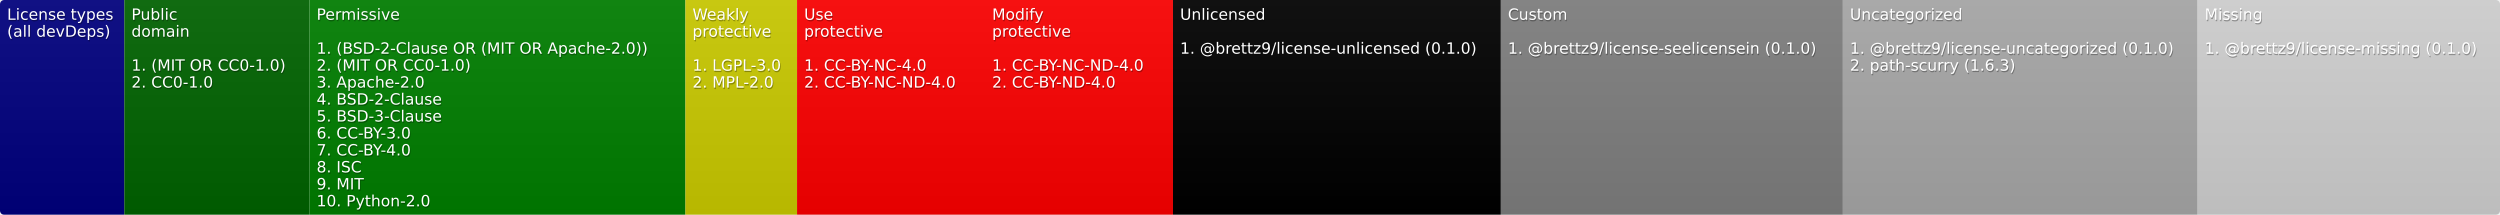
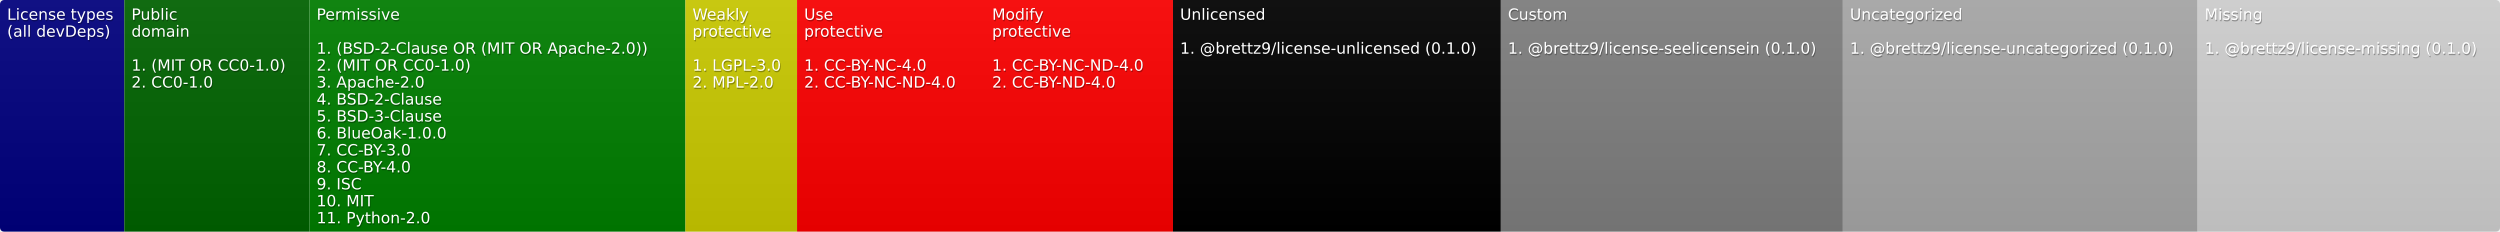
- <svg xmlns="http://www.w3.org/2000/svg" width="1769" height="152">
+ <svg xmlns="http://www.w3.org/2000/svg" width="1769" height="164">
  <defs>
    <style>text{font-size:11px;font-family:Verdana,DejaVu Sans,Geneva,sans-serif}text.shadow{fill:#010101;fill-opacity:.3}text.high{fill:#fff}</style>
    <linearGradient id="smooth" x2="0" y2="100%">
      <stop offset="0" stop-color="#aaa" stop-opacity=".1" />
      <stop offset="1" stop-opacity=".1" />
    </linearGradient>
    <mask id="round">
      <rect width="100%" height="100%" rx="3" fill="#fff" />
    </mask>
  </defs>
  <g id="bg" mask="url(#round)">
-     <path fill="navy" d="M0 0h88v152H0z" />
-     <path fill="#006400" d="M88 0h131v152H88z" />
-     <path fill="green" d="M219 0h266v152H219z" />
-     <path fill="#cc0" d="M485 0h79v152h-79z" />
-     <path fill="red" d="M564 0h133v152H564zM697 0h133v152H697z" />
-     <path d="M830 0h232v152H830z" />
-     <path fill="gray" d="M1062 0h242v152h-242z" />
-     <path fill="#a9a9a9" d="M1304 0h251v152h-251z" />
-     <path fill="#d3d3d3" d="M1555 0h214v152h-214z" />
-     <path fill="url(#smooth)" d="M0 0h1769v152H0z" />
+     <path fill="navy" d="M0 0h88v164H0z" />
+     <path fill="#006400" d="M88 0h131v164H88z" />
+     <path fill="green" d="M219 0h266v164H219z" />
+     <path fill="#cc0" d="M485 0h79v164h-79z" />
+     <path fill="red" d="M564 0h133v164H564zM697 0h133v164H697z" />
+     <path d="M830 0h232v164H830z" />
+     <path fill="gray" d="M1062 0h242v164h-242z" />
+     <path fill="#a9a9a9" d="M1304 0h251v164h-251z" />
+     <path fill="#d3d3d3" d="M1555 0h214v164h-214z" />
+     <path fill="url(#smooth)" d="M0 0h1769v164H0z" />
  </g>
  <g id="fg">
    <text class="shadow" x="5.5" y="15">License types</text>
    <text class="high" x="5" y="14">License types</text>
    <text class="shadow" x="5.5" y="27">(all devDeps)</text>
    <text class="high" x="5" y="26">(all devDeps)</text>
    <text class="shadow" x="93.5" y="15">Public</text>
    <text class="high" x="93" y="14">Public</text>
    <text class="shadow" x="93.5" y="27">domain</text>
    <text class="high" x="93" y="26">domain</text>
    <text class="shadow" x="93.5" y="51">1. (MIT OR CC0-1.0)</text>
    <text class="high" x="93" y="50">1. (MIT OR CC0-1.0)</text>
    <text class="shadow" x="93.5" y="63">2. CC0-1.0</text>
    <text class="high" x="93" y="62">2. CC0-1.0</text>
    <text class="shadow" x="224.5" y="15">Permissive</text>
    <text class="high" x="224" y="14">Permissive</text>
    <text class="shadow" x="224.5" y="39">1. (BSD-2-Clause OR (MIT OR Apache-2.0))</text>
    <text class="high" x="224" y="38">1. (BSD-2-Clause OR (MIT OR Apache-2.0))</text>
    <text class="shadow" x="224.5" y="51">2. (MIT OR CC0-1.0)</text>
    <text class="high" x="224" y="50">2. (MIT OR CC0-1.0)</text>
    <text class="shadow" x="224.5" y="63">3. Apache-2.0</text>
    <text class="high" x="224" y="62">3. Apache-2.0</text>
    <text class="shadow" x="224.5" y="75">4. BSD-2-Clause</text>
    <text class="high" x="224" y="74">4. BSD-2-Clause</text>
    <text class="shadow" x="224.5" y="87">5. BSD-3-Clause</text>
    <text class="high" x="224" y="86">5. BSD-3-Clause</text>
-     <text class="shadow" x="224.5" y="99">6. CC-BY-3.0</text>
-     <text class="high" x="224" y="98">6. CC-BY-3.0</text>
-     <text class="shadow" x="224.5" y="111">7. CC-BY-4.0</text>
-     <text class="high" x="224" y="110">7. CC-BY-4.0</text>
-     <text class="shadow" x="224.5" y="123">8. ISC</text>
-     <text class="high" x="224" y="122">8. ISC</text>
-     <text class="shadow" x="224.5" y="135">9. MIT</text>
-     <text class="high" x="224" y="134">9. MIT</text>
-     <text class="shadow" x="224.5" y="147">10. Python-2.0</text>
-     <text class="high" x="224" y="146">10. Python-2.0</text>
+     <text class="shadow" x="224.5" y="99">6. BlueOak-1.0.0</text>
+     <text class="high" x="224" y="98">6. BlueOak-1.0.0</text>
+     <text class="shadow" x="224.5" y="111">7. CC-BY-3.0</text>
+     <text class="high" x="224" y="110">7. CC-BY-3.0</text>
+     <text class="shadow" x="224.5" y="123">8. CC-BY-4.0</text>
+     <text class="high" x="224" y="122">8. CC-BY-4.0</text>
+     <text class="shadow" x="224.5" y="135">9. ISC</text>
+     <text class="high" x="224" y="134">9. ISC</text>
+     <text class="shadow" x="224.5" y="147">10. MIT</text>
+     <text class="high" x="224" y="146">10. MIT</text>
+     <text class="shadow" x="224.5" y="159">11. Python-2.0</text>
+     <text class="high" x="224" y="158">11. Python-2.0</text>
    <text class="shadow" x="490.5" y="15">Weakly</text>
    <text class="high" x="490" y="14">Weakly</text>
    <text class="shadow" x="490.5" y="27">protective</text>
    <text class="high" x="490" y="26">protective</text>
    <text class="shadow" x="490.5" y="51">1. LGPL-3.0</text>
    <text class="high" x="490" y="50">1. LGPL-3.0</text>
    <text class="shadow" x="490.5" y="63">2. MPL-2.0</text>
    <text class="high" x="490" y="62">2. MPL-2.0</text>
    <text class="shadow" x="569.5" y="15">Use</text>
    <text class="high" x="569" y="14">Use</text>
    <text class="shadow" x="569.5" y="27">protective</text>
    <text class="high" x="569" y="26">protective</text>
    <text class="shadow" x="569.5" y="51">1. CC-BY-NC-4.0</text>
    <text class="high" x="569" y="50">1. CC-BY-NC-4.0</text>
    <text class="shadow" x="569.5" y="63">2. CC-BY-NC-ND-4.0</text>
    <text class="high" x="569" y="62">2. CC-BY-NC-ND-4.0</text>
    <text class="shadow" x="702.5" y="15">Modify</text>
    <text class="high" x="702" y="14">Modify</text>
    <text class="shadow" x="702.5" y="27">protective</text>
    <text class="high" x="702" y="26">protective</text>
    <text class="shadow" x="702.5" y="51">1. CC-BY-NC-ND-4.0</text>
    <text class="high" x="702" y="50">1. CC-BY-NC-ND-4.0</text>
    <text class="shadow" x="702.5" y="63">2. CC-BY-ND-4.0</text>
    <text class="high" x="702" y="62">2. CC-BY-ND-4.0</text>
    <text class="shadow" x="835.5" y="15">Unlicensed</text>
    <text class="high" x="835" y="14">Unlicensed</text>
    <text class="shadow" x="835.5" y="39">1. @brettz9/license-unlicensed (0.1.0)</text>
    <text class="high" x="835" y="38">1. @brettz9/license-unlicensed (0.1.0)</text>
    <text class="shadow" x="1067.5" y="15">Custom</text>
    <text class="high" x="1067" y="14">Custom</text>
    <text class="shadow" x="1067.5" y="39">1. @brettz9/license-seelicensein (0.1.0)</text>
    <text class="high" x="1067" y="38">1. @brettz9/license-seelicensein (0.1.0)</text>
    <text class="shadow" x="1309.5" y="15">Uncategorized</text>
    <text class="high" x="1309" y="14">Uncategorized</text>
    <text class="shadow" x="1309.5" y="39">1. @brettz9/license-uncategorized (0.1.0)</text>
    <text class="high" x="1309" y="38">1. @brettz9/license-uncategorized (0.1.0)</text>
-     <text class="shadow" x="1309.5" y="51">2. path-scurry (1.6.3)</text>
-     <text class="high" x="1309" y="50">2. path-scurry (1.6.3)</text>
    <text class="shadow" x="1560.5" y="15">Missing</text>
    <text class="high" x="1560" y="14">Missing</text>
    <text class="shadow" x="1560.5" y="39">1. @brettz9/license-missing (0.1.0)</text>
    <text class="high" x="1560" y="38">1. @brettz9/license-missing (0.1.0)</text>
  </g>
</svg>
